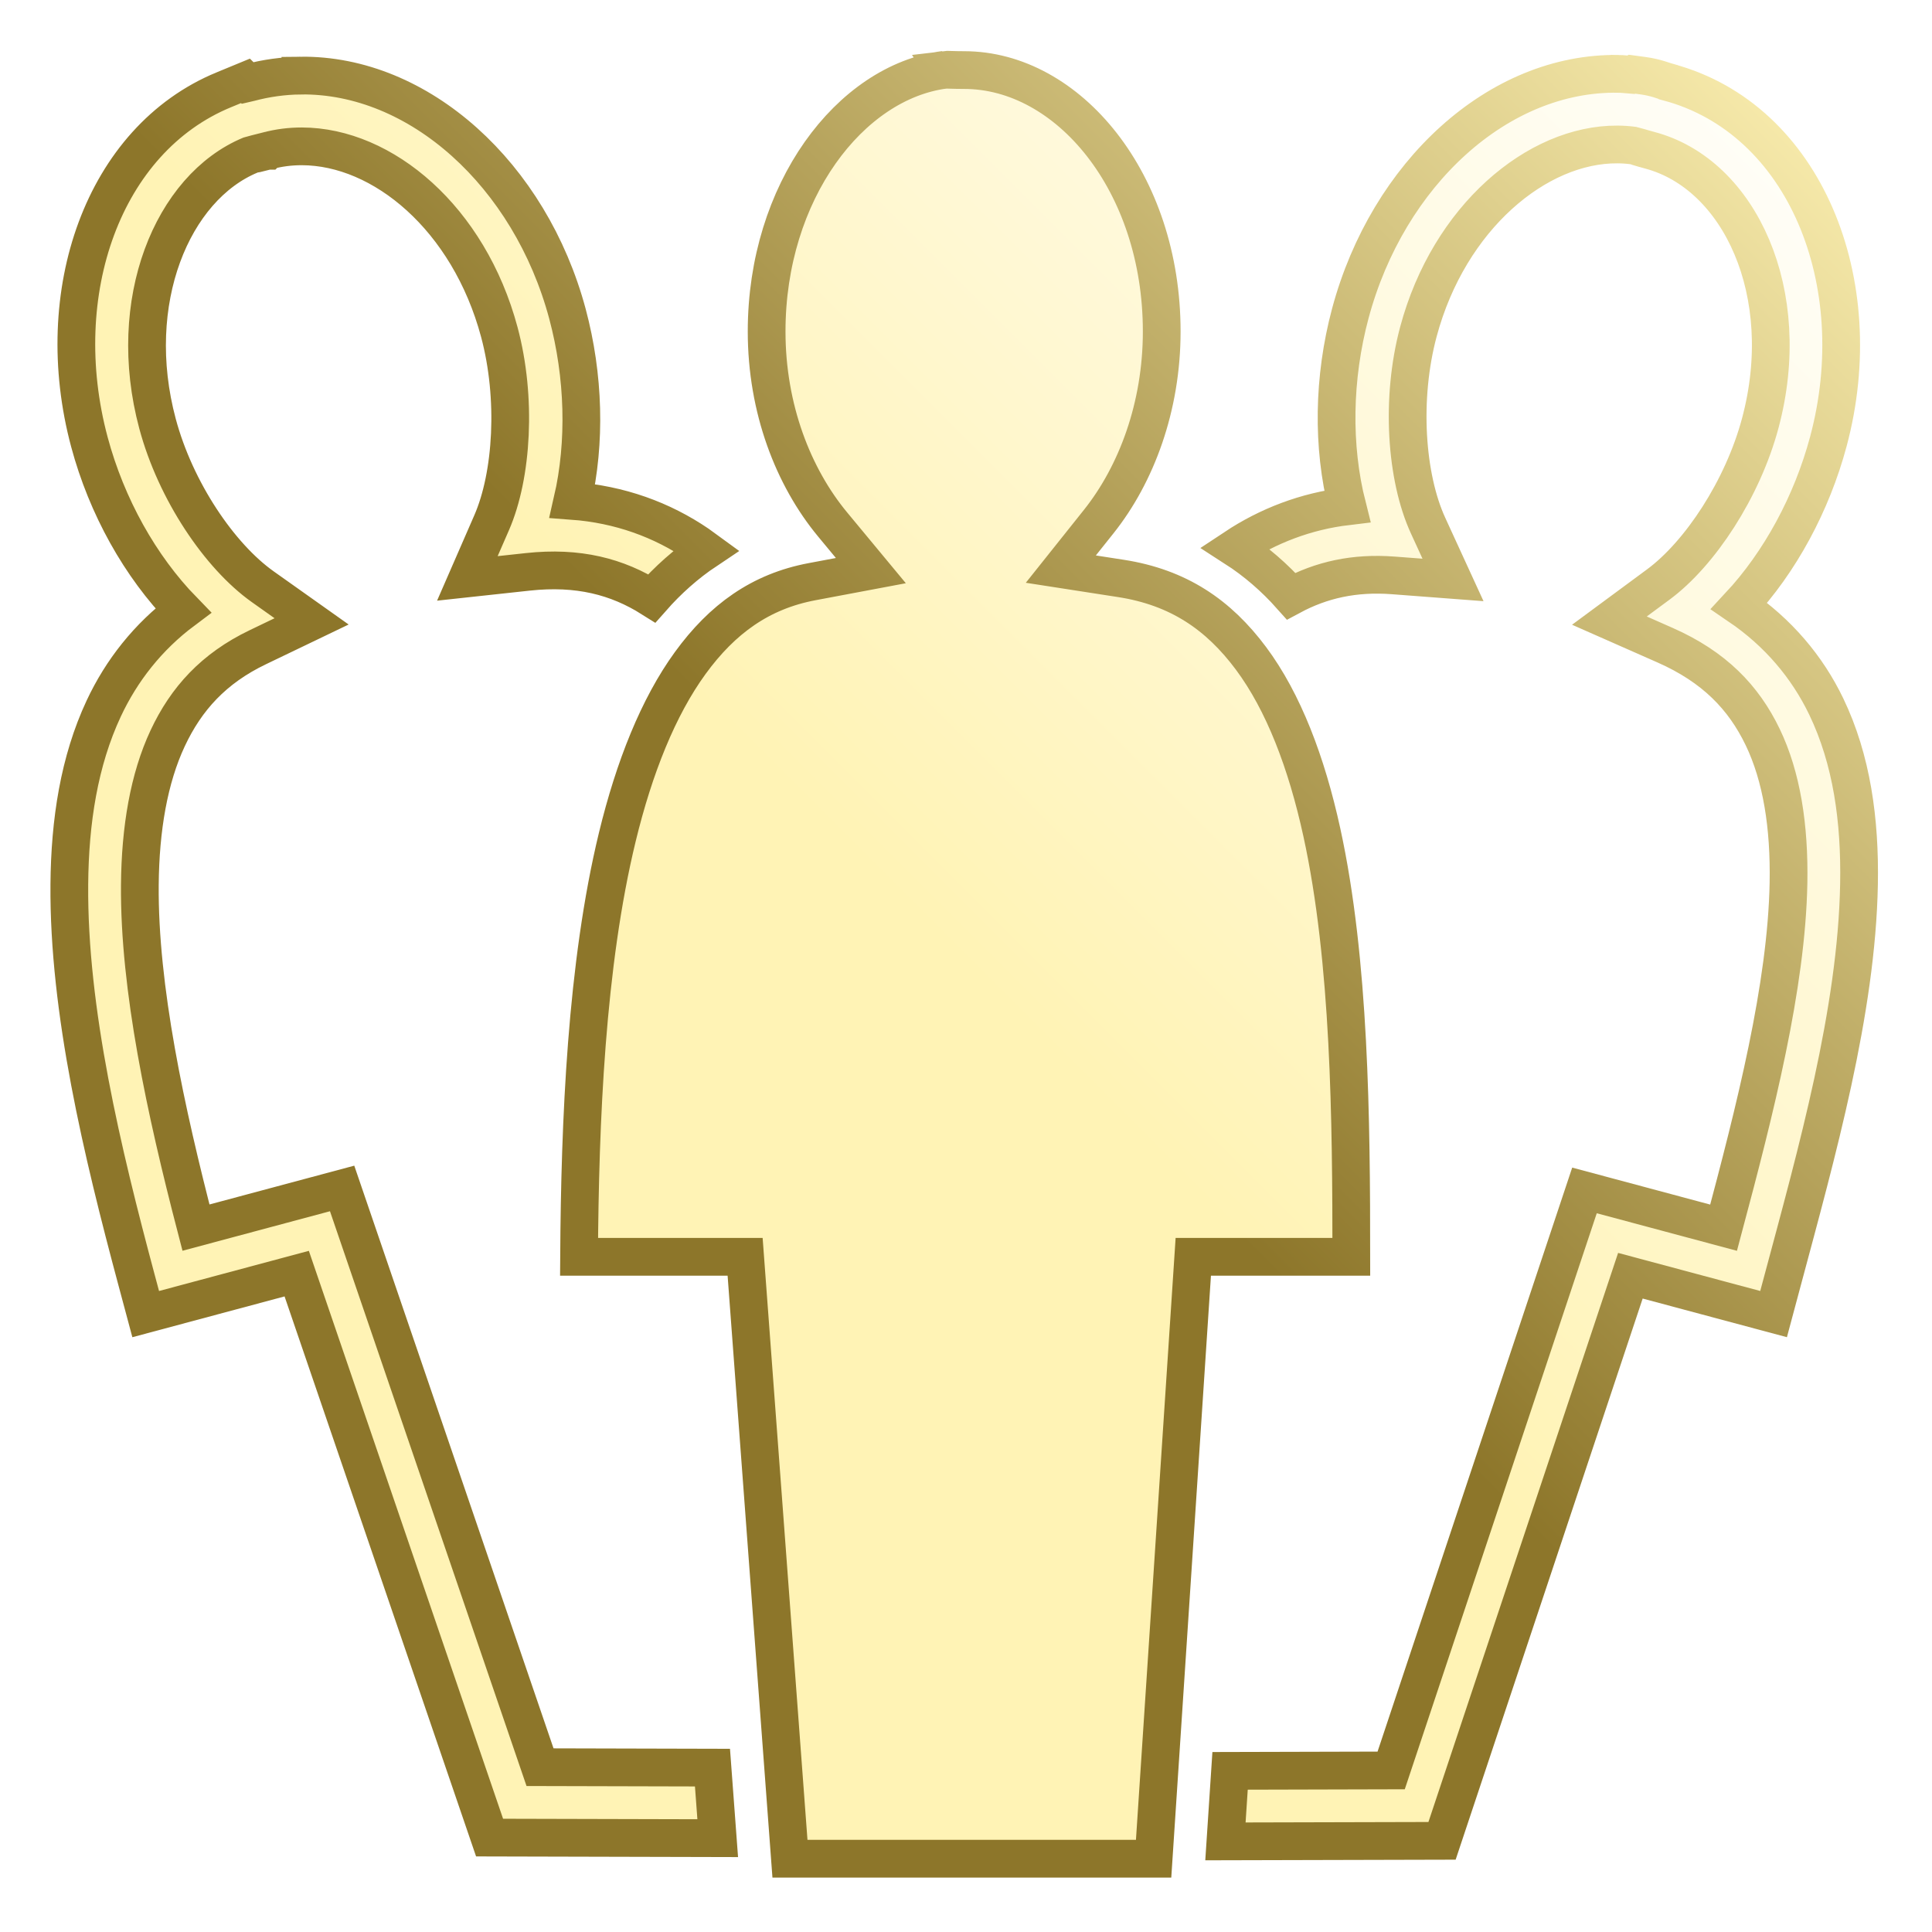
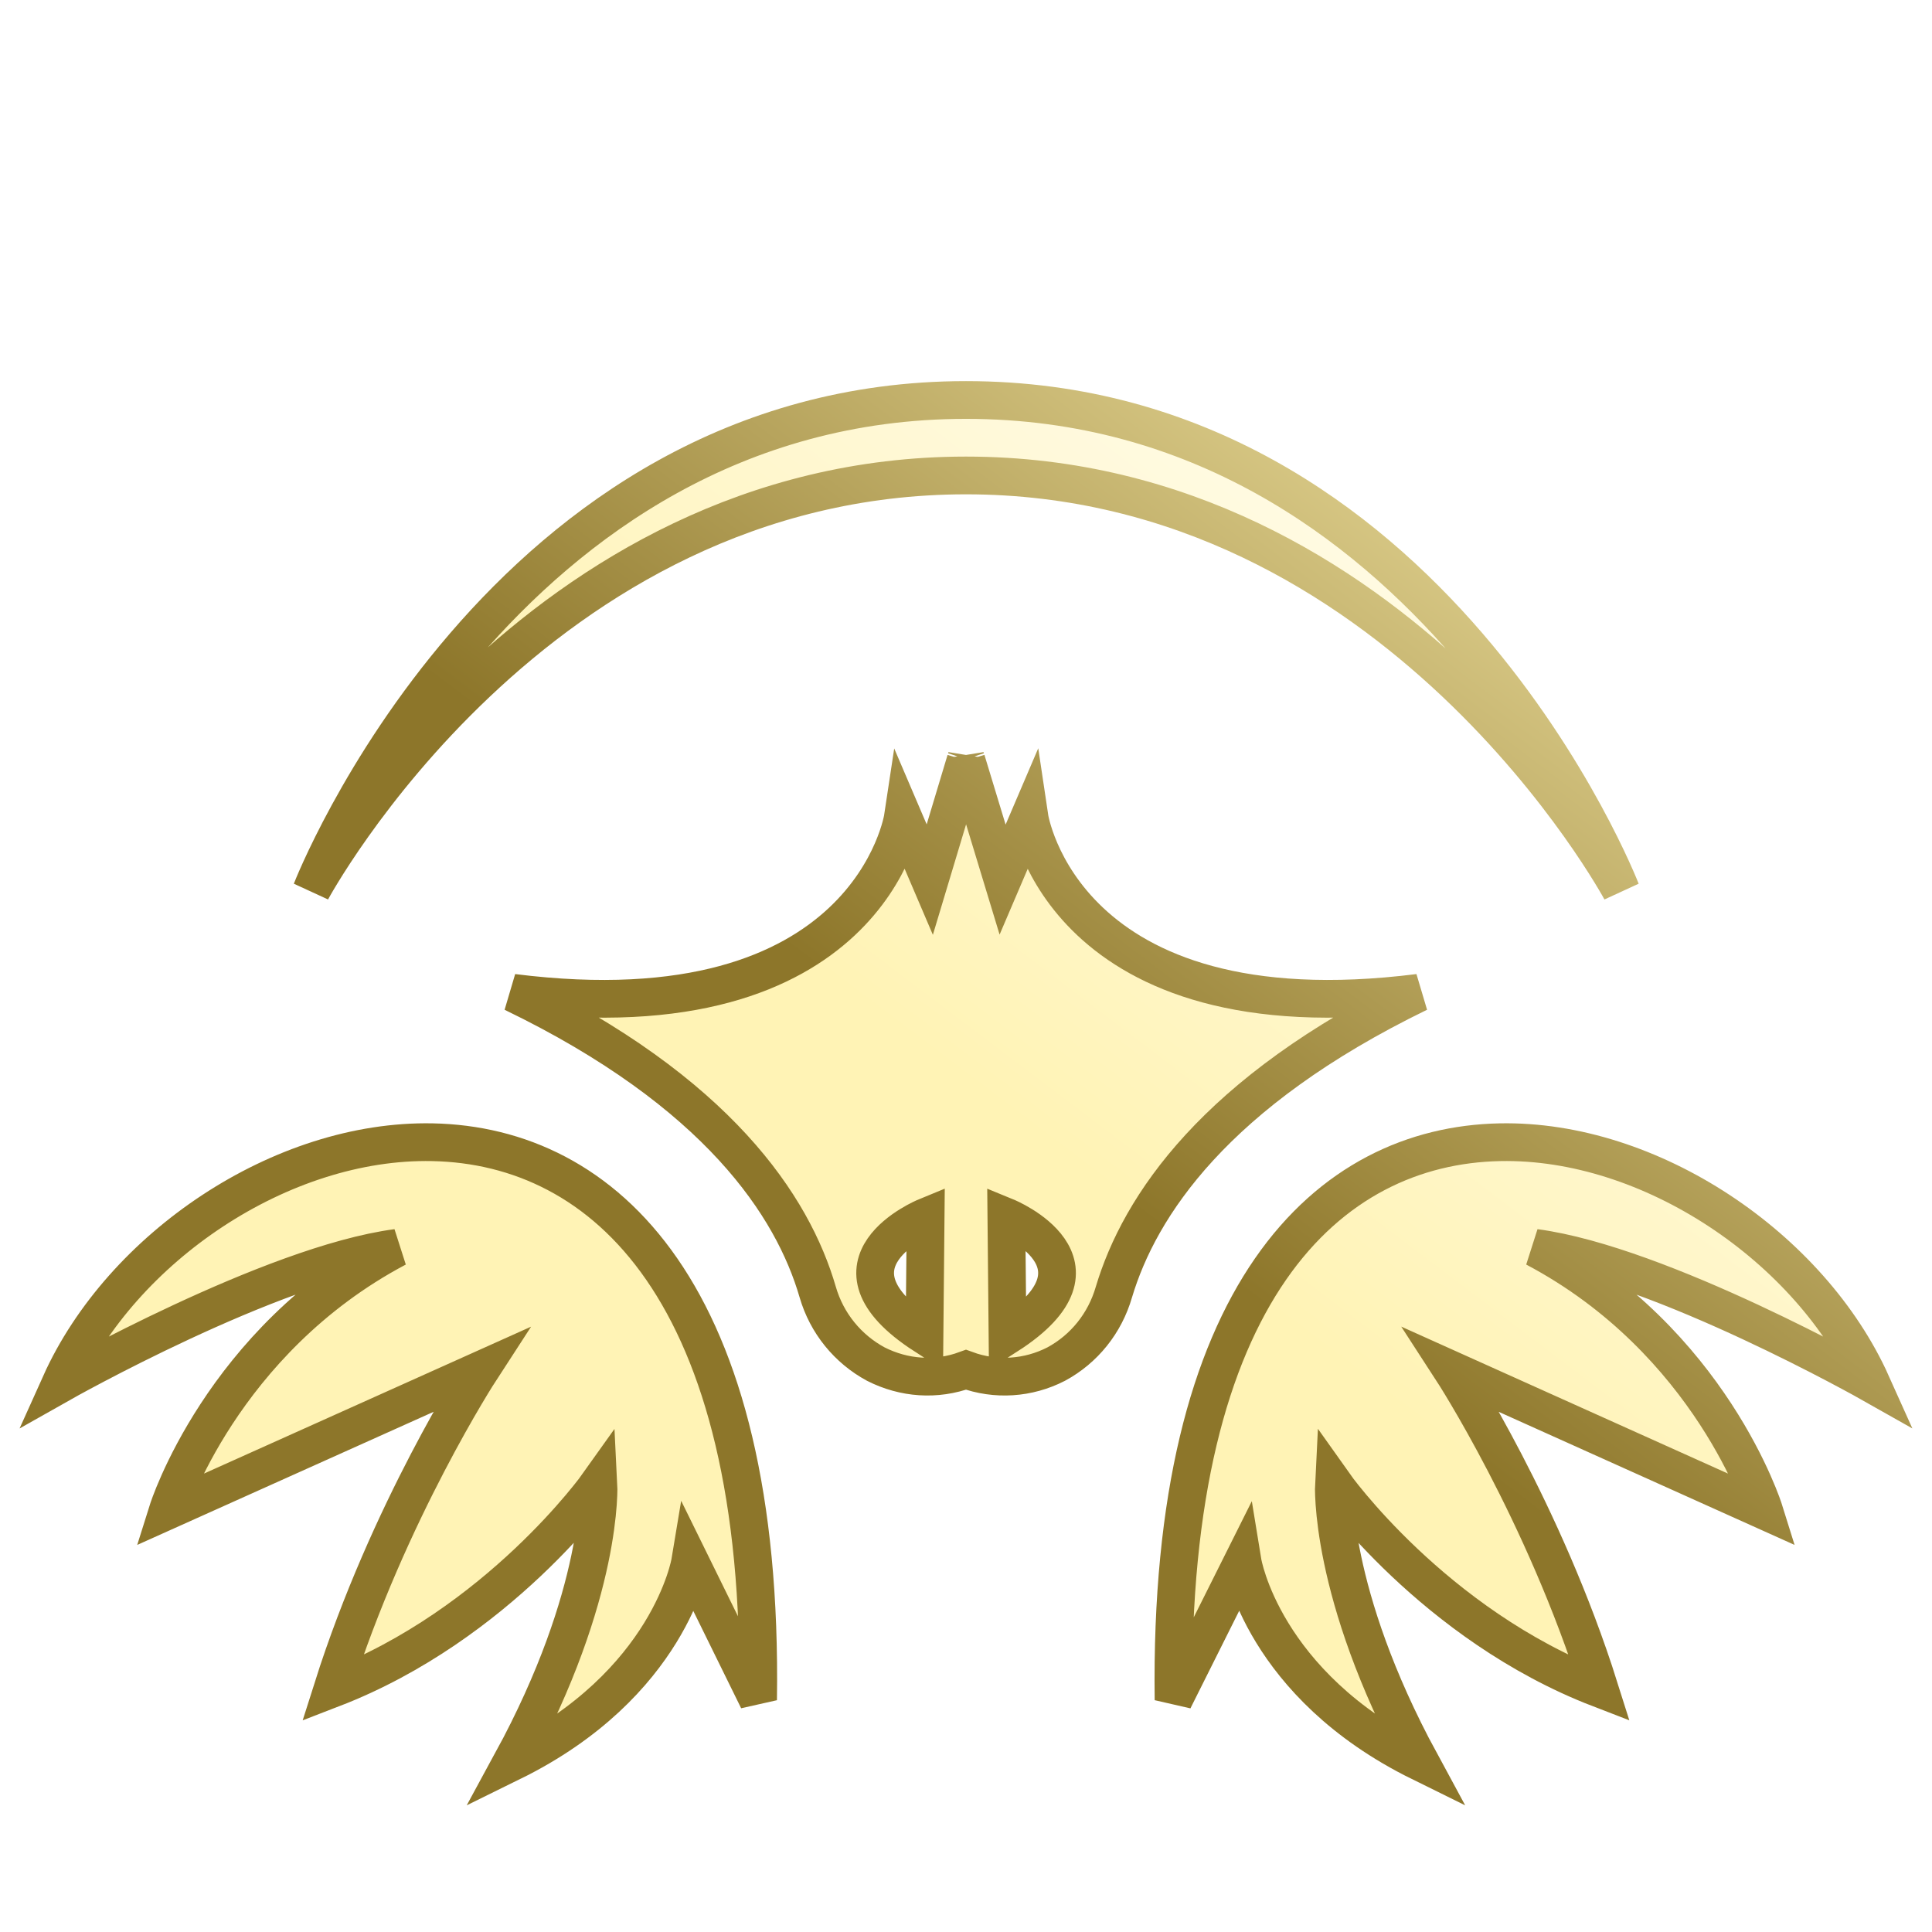
<svg xmlns="http://www.w3.org/2000/svg" viewBox="0 0 512 512" style="height: 512px; width: 512px;">
  <defs>
    <linearGradient id="bg-gradient" x1="0" x2="1" y1="1" y2="0">
      <stop offset="50%" stop-color="rgb(255, 243, 181)" stop-opacity="1" />
      <stop offset="100%" stop-color="rgb(255, 255, 255)" stop-opacity="1" />
    </linearGradient>
    <linearGradient id="stroke-gradient" x1="0" x2="1" y1="1" y2="0">
      <stop offset="50%" stop-color="rgb(141, 118, 42)" stop-opacity="1" />
      <stop offset="100%" stop-color="rgb(255, 243, 181)" stop-opacity="1" />
    </linearGradient>
  </defs>
  <g class="" transform="translate(0,0)" style="">
-     <path d="M250.322 18.494c-25.06 3.26-47.158 32.267-47.158 69.346 0 20.453 7.06 38.57 17.502 51.166l10.123 12.213-15.59 2.932c-13.676 2.574-23.794 9.896-32.272 21.547-8.48 11.65-14.86 27.7-19.326 46.095-8.23 33.9-9.916 75.216-10.143 111.275h44.007l11.883 159.512h96.37l10.514-159.512h41.88c-.013-36.448-.353-78.316-7.81-112.48-4.042-18.524-10.176-34.575-18.777-46.12-8.6-11.543-19.21-18.81-34.482-21.18l-15.912-2.468 10.037-12.59c9.99-12.533 16.7-30.436 16.7-50.392 0-39.537-24.776-69.268-52.352-69.268-2.915 0-4.754-.135-5.196-.078zm178.608 1.078c-31.872-.534-61.166 26.473-71.084 63.49-4.575 17.073-4.83 35.29-.817 51.108-10.96 1.307-20.99 5.173-29.772 10.996 5.563 3.58 10.537 7.906 14.906 12.814 7.998-4.296 16.716-6.28 27.084-5.492l15.816 1.2-6.615-14.415c-5.86-12.764-7.33-33.55-2.554-51.377 8.122-30.308 31.484-49.75 52.75-49.61 1.416.008 2.825.104 4.22.29l.01.002c.263.037 1.817.567 4.44 1.27 23.73 6.36 38.404 37.853 29.168 72.324-4.66 17.392-15.965 34.567-27.02 42.73l-12.954 9.565 14.73 6.502c13.063 5.765 20.835 13.86 25.885 24.348 5.05 10.487 7.12 23.674 6.846 38.674-.5 27.368-8.862 60.148-17.2 91.362l-36.864-9.88-51.232 153.712-42.69.11-1.23 18.69 57.402-.146 49.914-149.758 37.946 10.166 2.42-9.025c9.022-33.677 19.603-71.135 20.22-104.89.31-16.876-1.89-32.994-8.693-47.124-5.016-10.417-12.696-19.57-23.065-26.622 10.814-11.607 19.228-27.125 23.637-43.58 11.288-42.13-6.228-85.52-42.38-95.21l-.003-.003c-1.106-.296-3.297-1.274-6.81-1.744h-.008l-2.838-.38-.295.146c-1.09-.082-2.185-.226-3.27-.244zm-349.32.46c-4.49.056-9.02.665-13.538 1.876-.095.026-.327.068-.44.094l-.575-.574-5.76 2.377h-.002C27.32 36.99 13.11 77.635 23.69 117.12c4.574 17.073 13.46 32.977 24.845 44.67-9.328 6.978-16.34 15.908-21.053 25.99-6.507 13.924-8.973 29.83-9.11 46.6-.27 33.543 8.753 71.01 17.82 104.845l2.42 9.027 40.02-10.727 51.11 149.454 60.46.153-1.39-18.694-45.7-.116-52.446-153.37-38.73 10.378c-8.028-30.892-15.098-63.467-14.875-90.8.122-14.997 2.417-28.276 7.354-38.84 4.937-10.56 12.24-18.566 23.865-24.15l14.298-6.87-12.94-9.176c-11.456-8.122-23.12-25.39-27.896-43.215-8.66-32.315 3.867-62.596 24.653-71.188l.025-.01c.244-.1 1.86-.42 4.486-1.12h.002l.002-.003c2.966-.796 6.005-1.18 9.072-1.175 21.47.027 44.263 19.06 52.344 49.223 4.66 17.392 3.46 37.92-2.035 50.517l-6.436 14.76 16.01-1.734c13.355-1.447 23.684 1.234 32.868 7.016 4.285-4.866 9.108-9.17 14.46-12.742-.73-.536-1.464-1.062-2.212-1.572-9.55-6.512-20.777-10.598-33.283-11.522 3.562-15.46 3.09-33.105-1.318-49.56-9.878-36.864-39.338-63.538-70.77-63.14z" fill="url(#bg-gradient)" fill-opacity="1" stroke="url(#stroke-gradient)" stroke-opacity="1" stroke-width="10">[
- s]*</path>
+     <path d="M256 106C133 106 82.53 236 82.53 236S141.6 126 256 126s173.6 110 173.6 110S379.2 106 256 106zm-.1 94.9v.6l-9.5 31.6-7.1-16.6s-8.8 58.5-103.4 46.6c54.4 26.3 74.2 56.6 80.8 79.3 2.4 8.3 8 15.1 15.4 19.1 7.5 3.8 16 4.4 23.9 1.5 7.9 2.9 16.5 2.3 23.9-1.5 7.4-4 12.9-10.8 15.3-19.1 6.8-22.7 26.7-53 80.8-79.3-94.5 11.9-103.2-46.6-103.2-46.6l-7.1 16.6-9.6-31.6v-.6l-.1.3zM114.6 302.7c-40.06-.8-82.37 27.9-98.6 64 0 0 55.91-31.6 89.2-36-46.62 24.7-60.73 69.6-60.73 69.6l82.83-37.2s-24.3 37.4-39.18 84.4c44.08-17 70.48-54.2 70.48-54.2s1.5 28.7-23 73.7c41.9-20.6 47.3-53.1 47.3-53.1l18 36.6c1.6-108.3-40.9-146.9-86.3-147.8zm282.9 0c-45.4.9-87.9 39.5-86.5 147.8l18.3-36.6s5.3 32.5 47.1 53.1c-24.4-45-22.9-73.7-22.9-73.7s26.3 37.2 70.4 54.2c-14.8-47-39.1-84.4-39.1-84.4l82.7 37.2s-14-44.9-60.7-69.6c33.3 4.4 89.2 36 89.2 36-16.2-36.1-58.6-64.8-98.5-64zm-152.2 19.8-.3 31.4c-29.6-19.1.3-31.4.3-31.4zm21.4 0s30 12.3.3 31.4z" fill="url(#bg-gradient)" fill-opacity="1" stroke="url(#stroke-gradient)" stroke-opacity="1" stroke-width="10" />
  </g>
</svg>
